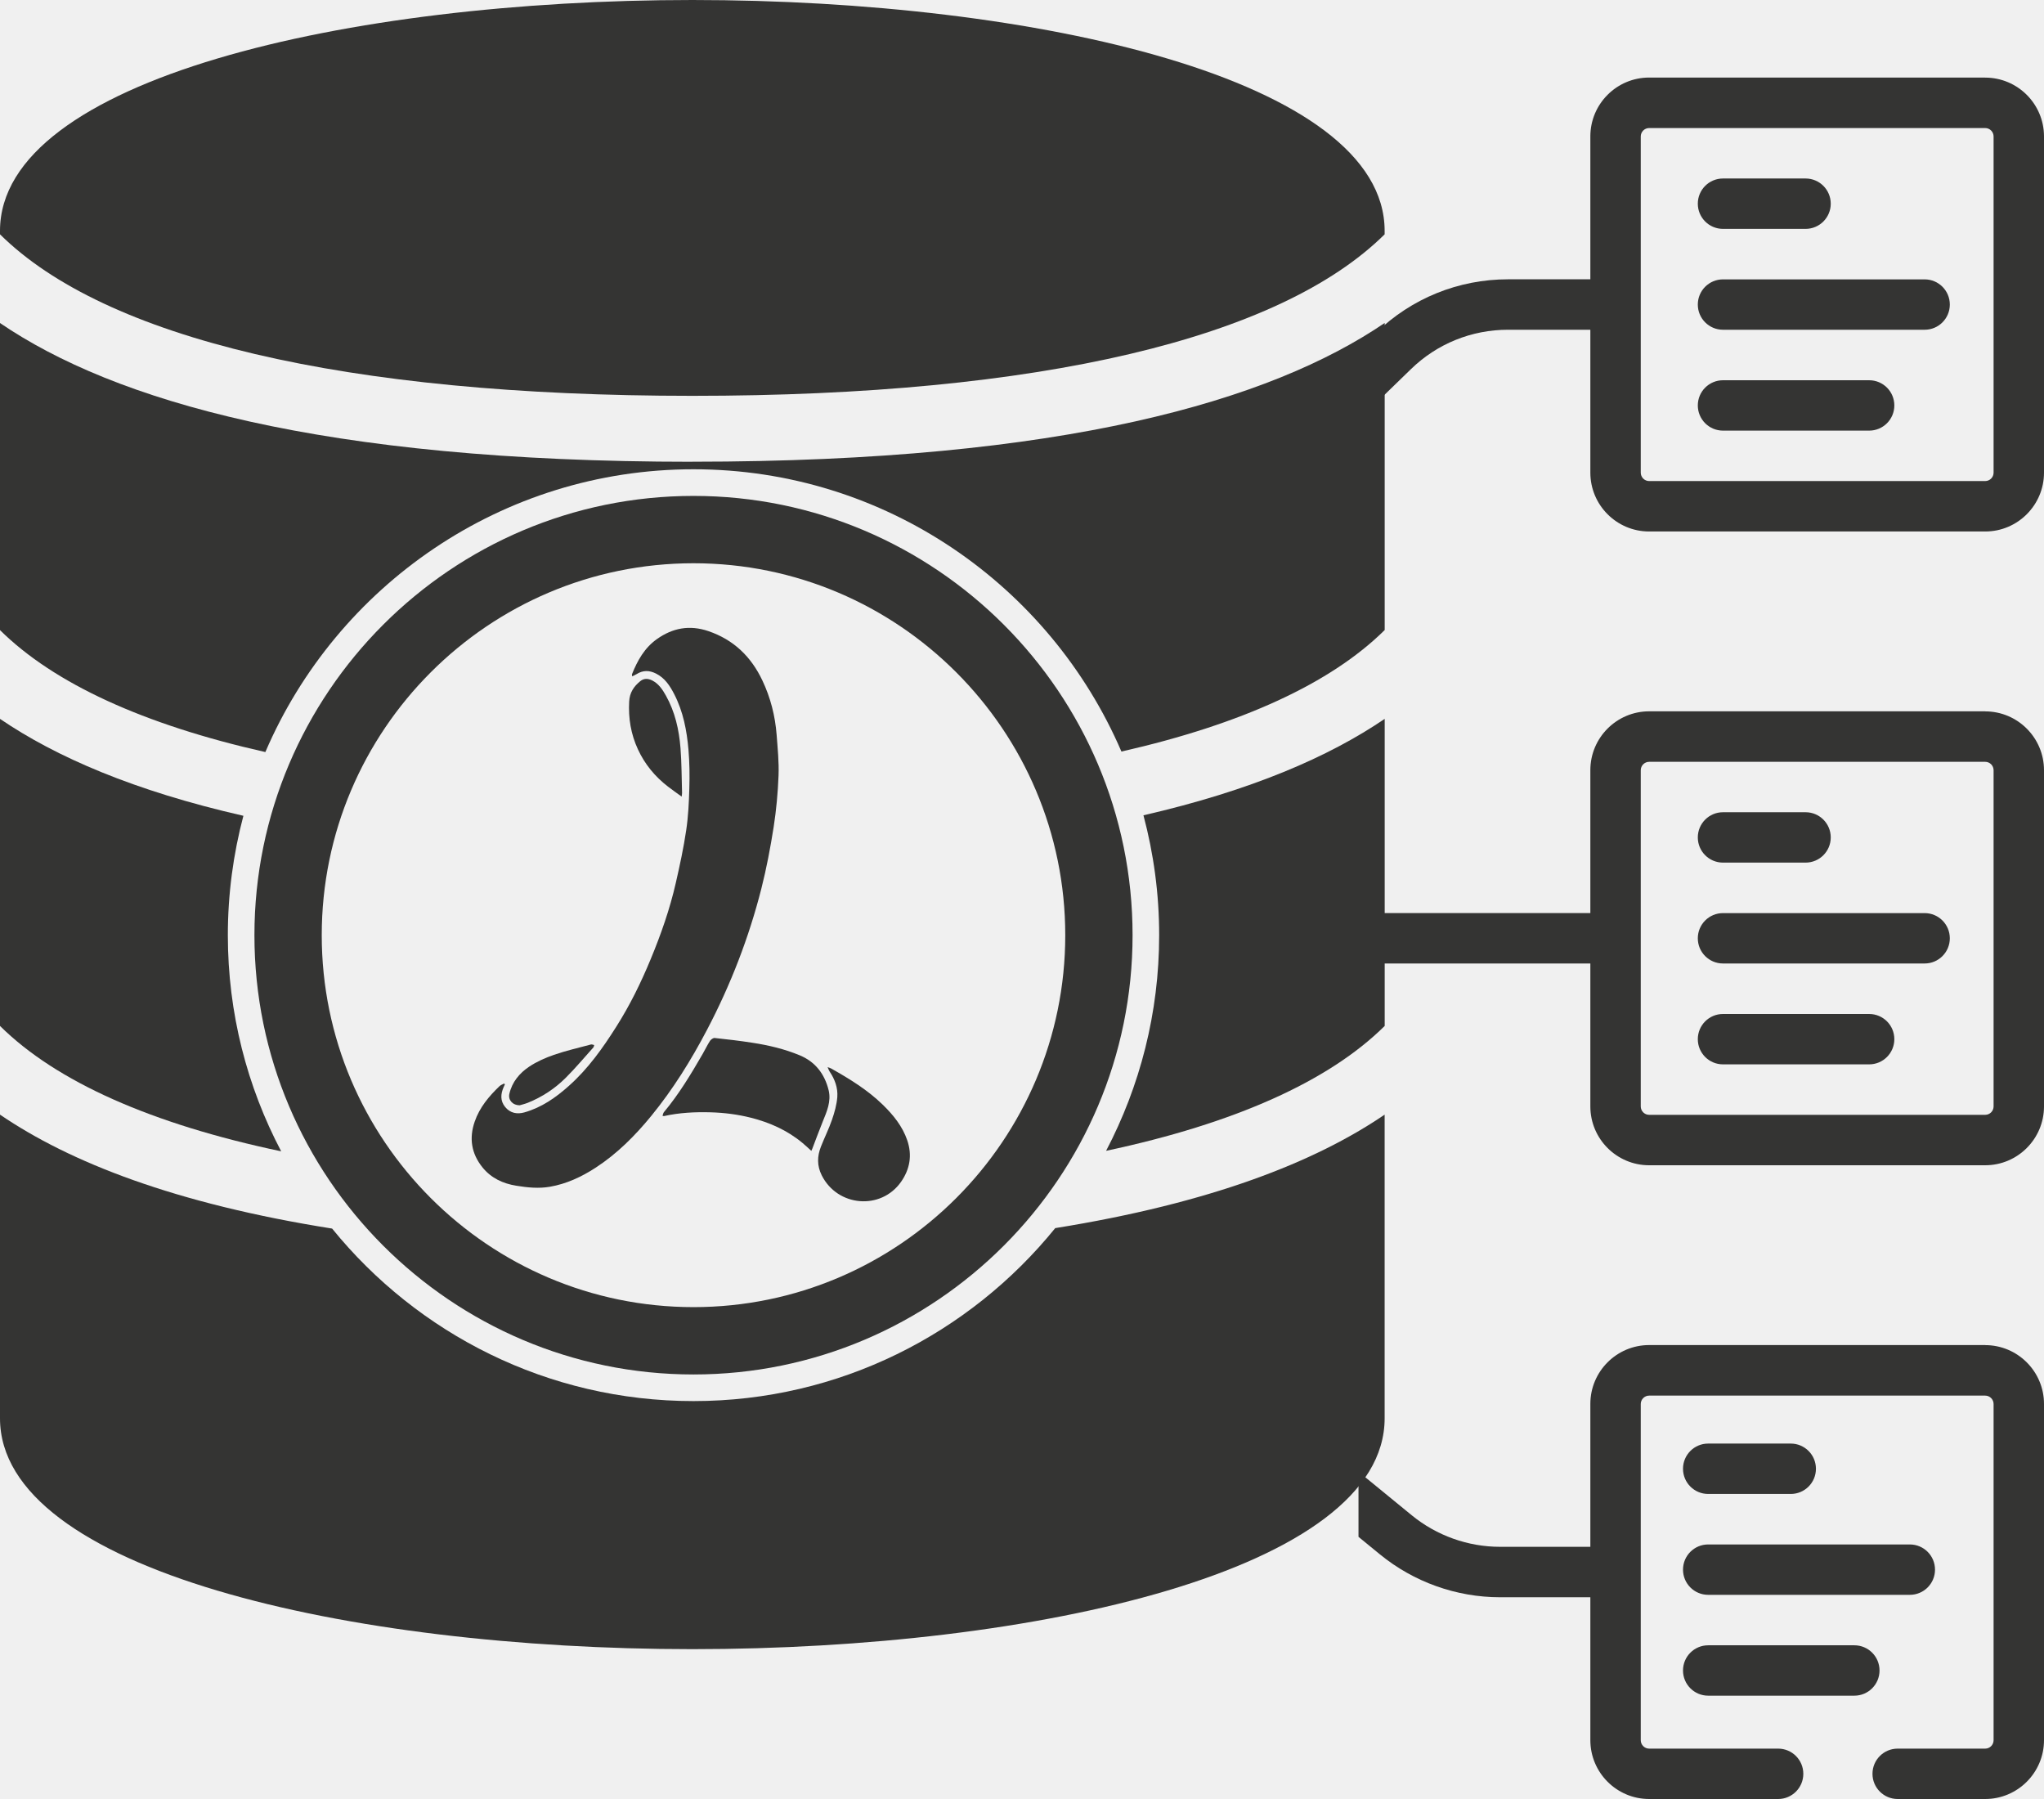
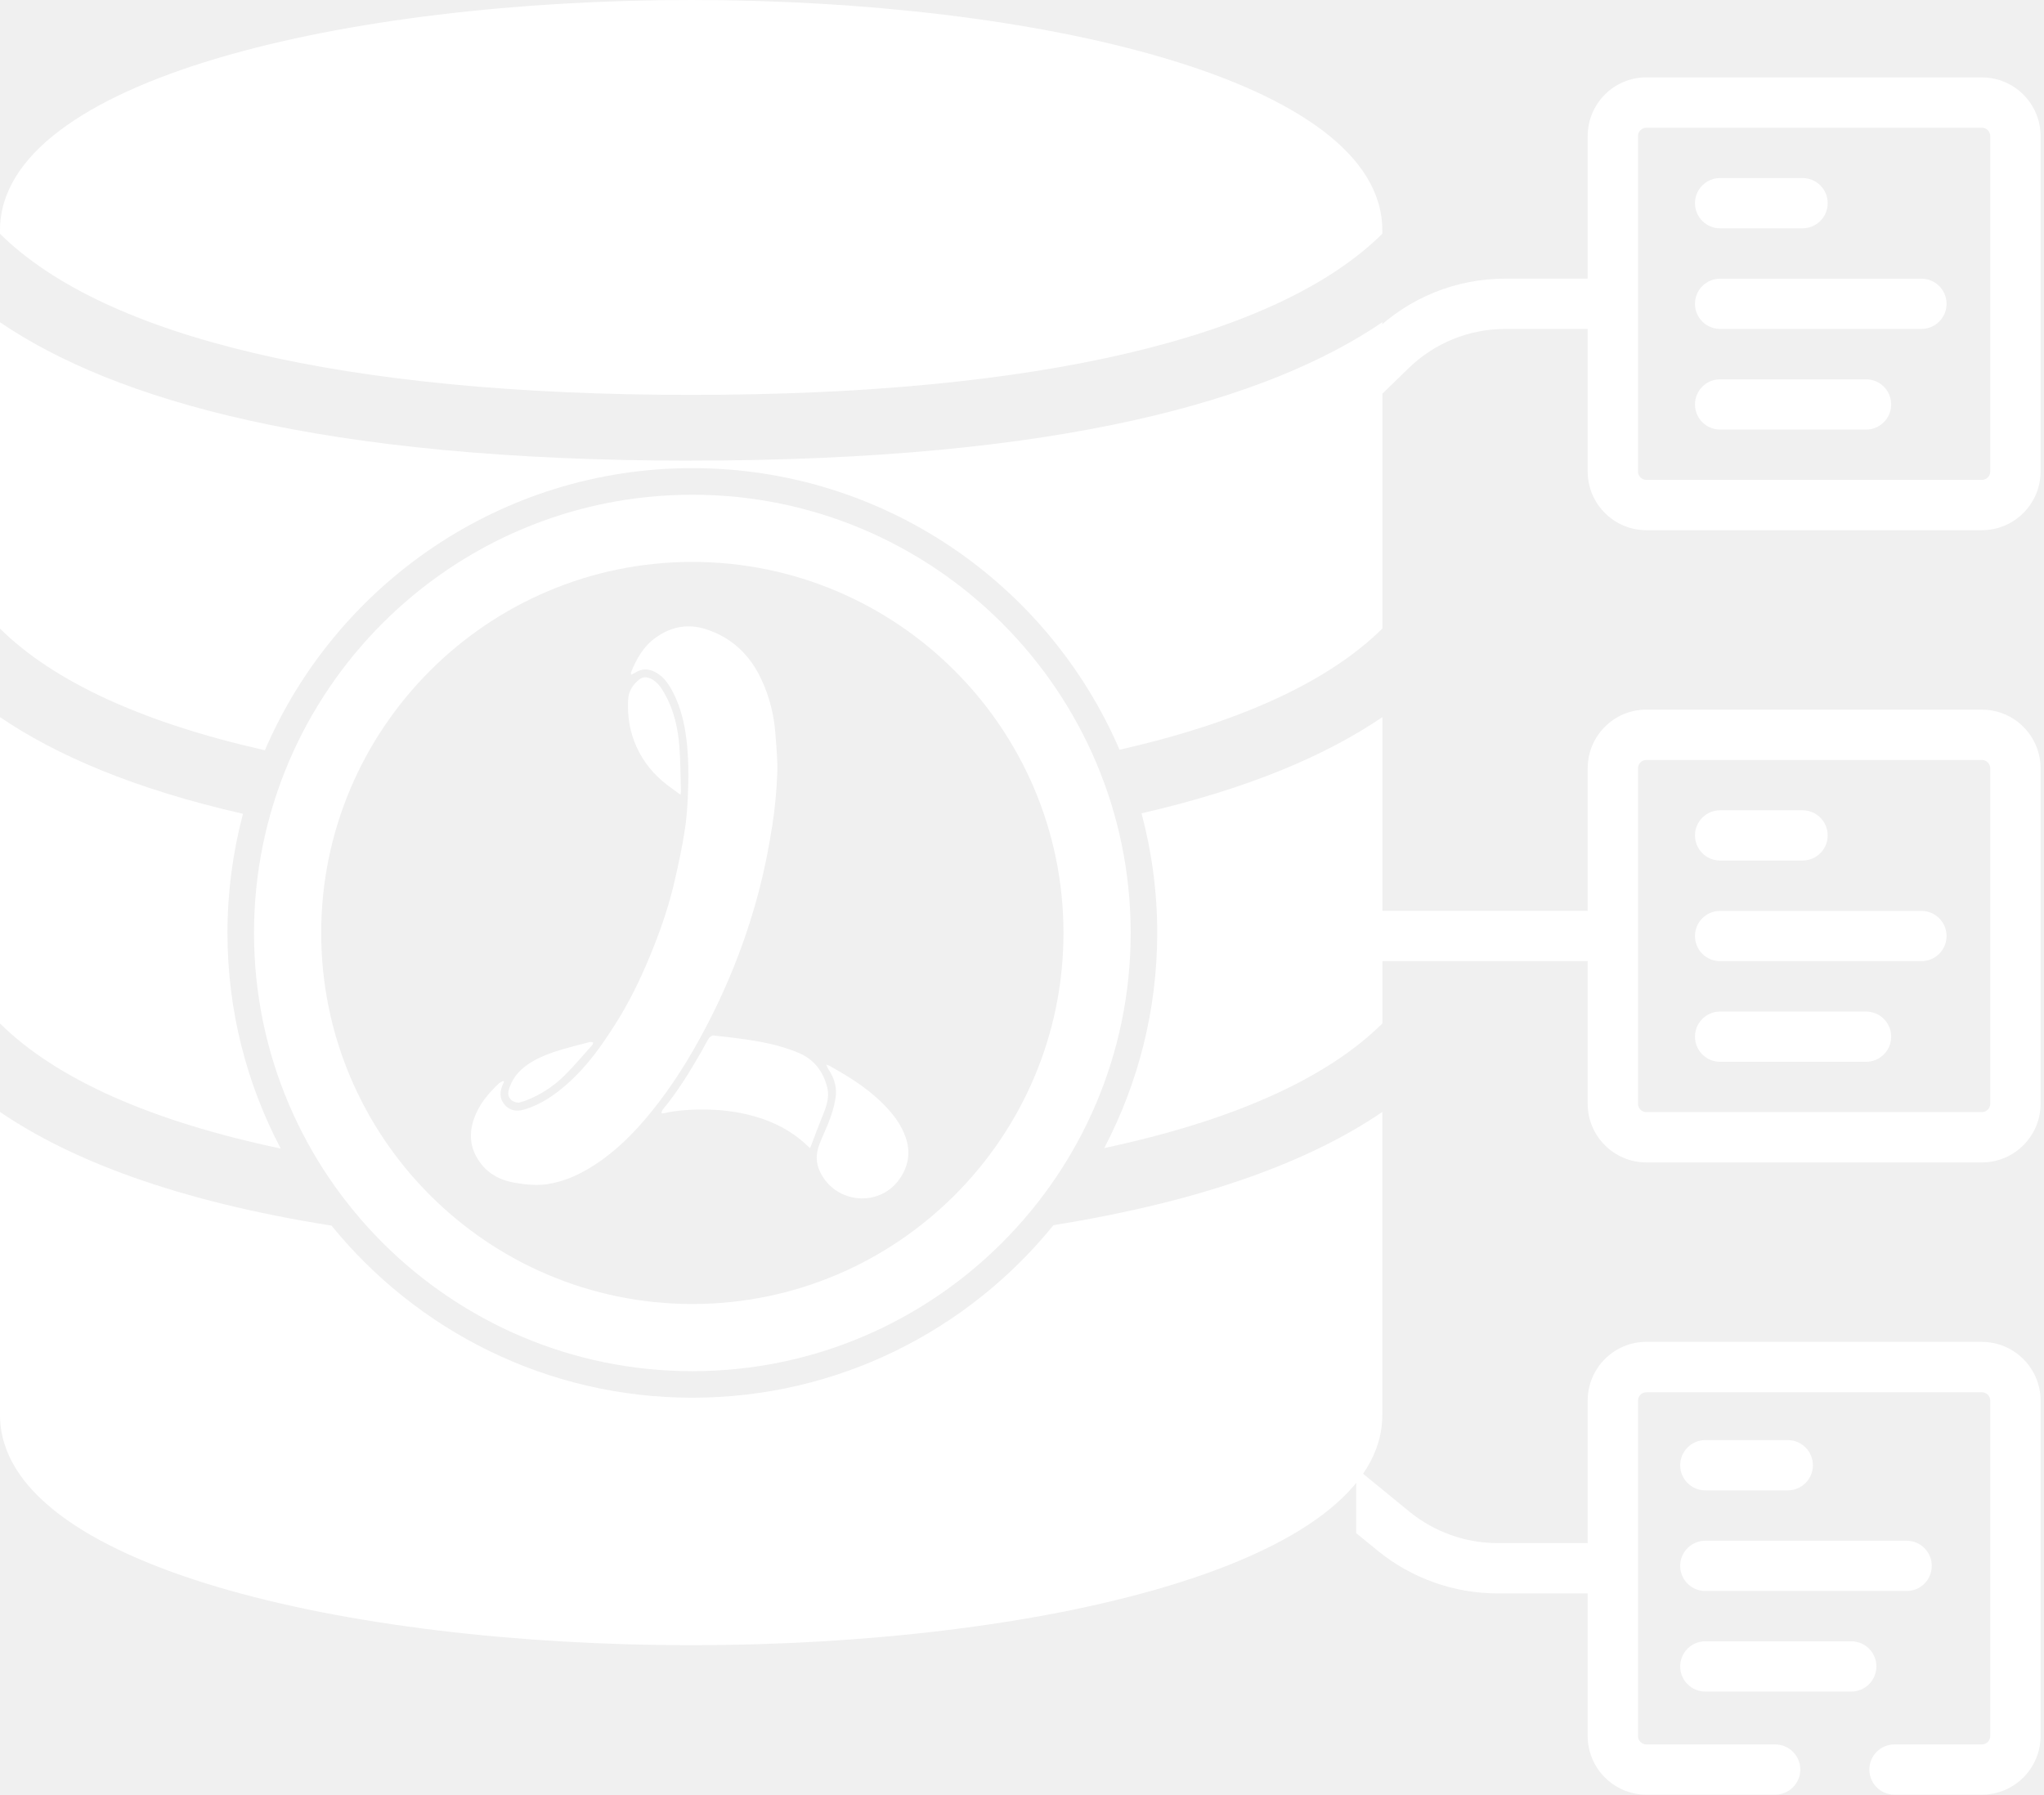
- <svg xmlns="http://www.w3.org/2000/svg" width="250" height="220" viewBox="0 0 250 220" fill="none">
-   <g clip-path="url(#clip0_955_121550)">
-     <path d="M84.677 0C42.597 0 0 9.696 0 28.235V28.655C12.828 41.363 42.108 48.407 84.677 48.407C127.246 48.407 156.526 41.363 169.354 28.655V28.235C169.354 9.696 126.757 0 84.677 0Z" fill="#343433" />
-     <path d="M210.738 27.989H220.837C222.539 27.989 223.917 26.611 223.917 24.909C223.917 23.206 222.539 21.828 220.837 21.828H210.738C209.036 21.828 207.658 23.206 207.658 24.909C207.658 26.611 209.036 27.989 210.738 27.989Z" fill="#343433" />
-     <path d="M210.738 40.325H235.402C237.103 40.325 238.481 38.947 238.481 37.245C238.481 35.542 237.103 34.164 235.402 34.164H210.738C209.036 34.164 207.658 35.542 207.658 37.245C207.658 38.947 209.036 40.325 210.738 40.325Z" fill="#343433" />
-     <path d="M210.738 52.661H228.616C230.317 52.661 231.695 51.283 231.695 49.581C231.695 47.878 230.317 46.5 228.616 46.5H210.738C209.036 46.5 207.658 47.878 207.658 49.581C207.658 51.283 209.036 52.661 210.738 52.661Z" fill="#343433" />
-     <path d="M210.738 105.489H220.837C222.539 105.489 223.917 104.111 223.917 102.409C223.917 100.706 222.539 99.328 220.837 99.328H210.738C209.036 99.328 207.658 100.706 207.658 102.409C207.658 104.111 209.036 105.489 210.738 105.489Z" fill="#343433" />
-     <path d="M210.738 117.825H235.402C237.103 117.825 238.481 116.447 238.481 114.745C238.481 113.042 237.103 111.664 235.402 111.664H210.738C209.036 111.664 207.658 113.042 207.658 114.745C207.658 116.447 209.036 117.825 210.738 117.825Z" fill="#343433" />
-     <path d="M210.738 130.161H228.616C230.317 130.161 231.695 128.783 231.695 127.081C231.695 125.378 230.317 124 228.616 124H210.738C209.036 124 207.658 125.378 207.658 127.081C207.658 128.783 209.036 130.161 210.738 130.161Z" fill="#343433" />
-     <path d="M208.926 182.696H219.026C220.728 182.696 222.106 181.318 222.106 179.616C222.106 177.913 220.728 176.535 219.026 176.535H208.926C207.225 176.535 205.847 177.913 205.847 179.616C205.847 181.318 207.225 182.696 208.926 182.696Z" fill="#343433" />
-     <path d="M208.926 195.032H233.59C235.292 195.032 236.67 193.654 236.67 191.952C236.67 190.249 235.292 188.871 233.59 188.871H208.926C207.225 188.871 205.847 190.249 205.847 191.952C205.847 193.654 207.225 195.032 208.926 195.032Z" fill="#343433" />
-     <path d="M226.804 201.203H208.926C207.225 201.203 205.847 202.581 205.847 204.284C205.847 205.986 207.225 207.364 208.926 207.364H226.804C228.506 207.364 229.884 205.986 229.884 204.284C229.884 202.581 228.506 201.203 226.804 201.203Z" fill="#343433" />
-     <path d="M242.808 164.488H201.706C197.738 164.488 194.514 167.714 194.514 171.683V189.16H183.47C179.543 189.16 175.713 187.789 172.675 185.308L166.157 179.974V187.94L168.768 190.077C172.902 193.46 178.124 195.328 183.47 195.328H194.514V212.805C194.514 216.775 197.738 220 201.706 220H217.483C219.184 220 220.562 218.622 220.562 216.919C220.562 215.217 219.184 213.839 217.483 213.839H201.706C201.141 213.839 200.68 213.377 200.68 212.812V171.697C200.68 171.132 201.141 170.67 201.706 170.67H242.808C243.373 170.67 243.834 171.132 243.834 171.697V212.812C243.834 213.377 243.373 213.839 242.808 213.839H232.102C230.4 213.839 229.022 215.217 229.022 216.919C229.022 218.622 230.4 220 232.102 220H242.808C246.776 220 250 216.775 250 212.805V171.69C250 167.72 246.776 164.495 242.808 164.495V164.488Z" fill="#343433" />
-     <path d="M242.808 86.988H201.706C197.738 86.988 194.514 90.213 194.514 94.183V111.66H166.15V117.828H194.514V135.305C194.514 139.275 197.738 142.5 201.706 142.5H242.808C246.776 142.5 250 139.275 250 135.305V94.19C250 90.22 246.776 86.995 242.808 86.995V86.988ZM243.834 135.305C243.834 135.87 243.373 136.332 242.808 136.332H201.706C201.141 136.332 200.68 135.87 200.68 135.305V94.19C200.68 93.625 201.141 93.163 201.706 93.163H242.808C243.373 93.163 243.834 93.625 243.834 94.19V135.305Z" fill="#343433" />
-     <path d="M242.808 9.484H201.706C197.738 9.484 194.514 12.71 194.514 16.679V34.156H184.448C178.379 34.156 172.633 36.486 168.279 40.717L166.157 42.778V51.371L172.571 45.141C175.768 42.033 179.991 40.324 184.448 40.324H194.514V57.801C194.514 61.771 197.738 64.996 201.706 64.996H242.808C246.776 64.996 250 61.771 250 57.801V16.686C250 12.716 246.776 9.491 242.808 9.491V9.484ZM243.834 57.801C243.834 58.366 243.373 58.828 242.808 58.828H201.706C201.141 58.828 200.68 58.366 200.68 57.801V16.686C200.68 16.121 201.141 15.659 201.706 15.659H242.808C243.373 15.659 243.834 16.121 243.834 16.686V57.801Z" fill="#343433" />
-     <path d="M61.763 132.587C61.708 132.711 61.646 132.835 61.59 132.966C61.232 133.8 61.17 134.613 61.783 135.371C62.41 136.143 63.265 136.281 64.146 136.033C66.227 135.44 67.956 134.241 69.555 132.814C71.918 130.719 73.716 128.183 75.39 125.537C77.05 122.918 78.407 120.148 79.585 117.295C80.846 114.255 81.935 111.147 82.665 107.936C83.147 105.82 83.609 103.698 83.926 101.547C84.181 99.852 84.263 98.129 84.311 96.413C84.36 94.842 84.339 93.264 84.208 91.706C84.008 89.342 83.561 87.013 82.458 84.877C81.935 83.864 81.322 82.919 80.247 82.375C79.434 81.962 78.648 81.941 77.863 82.437C77.705 82.534 77.532 82.602 77.326 82.713C77.312 82.582 77.278 82.506 77.298 82.451C77.966 80.776 78.828 79.232 80.343 78.157C82.272 76.786 84.346 76.4 86.64 77.179C89.733 78.233 91.869 80.301 93.247 83.216C94.246 85.325 94.811 87.551 94.99 89.866C95.114 91.52 95.286 93.181 95.224 94.835C95.141 96.944 94.949 99.059 94.625 101.141C94.225 103.67 93.75 106.199 93.116 108.687C91.587 114.69 89.361 120.437 86.482 125.923C84.532 129.644 82.32 133.207 79.654 136.467C77.67 138.893 75.472 141.098 72.827 142.814C71.112 143.924 69.286 144.778 67.247 145.13C65.876 145.364 64.525 145.226 63.168 145.006C61.515 144.744 60.061 144.068 59 142.745C57.657 141.071 57.353 139.196 58.063 137.156C58.663 135.42 59.799 134.069 61.094 132.828C61.246 132.684 61.467 132.608 61.653 132.504C61.687 132.539 61.721 132.573 61.756 132.608L61.763 132.587Z" fill="#343433" />
-     <path d="M99.227 140.732C98.841 140.387 98.517 140.07 98.173 139.788C96.306 138.23 94.15 137.266 91.814 136.68C90.216 136.28 88.59 136.073 86.936 136.025C85.007 135.97 83.092 136.066 81.204 136.487C81.177 136.487 81.149 136.48 81.032 136.452C81.094 136.294 81.108 136.115 81.204 136.004C83.051 133.799 84.525 131.339 85.958 128.858C86.261 128.334 86.516 127.79 86.84 127.287C86.957 127.114 87.233 126.914 87.412 126.935C88.955 127.1 90.505 127.28 92.041 127.521C94.019 127.824 95.961 128.286 97.808 129.051C99.723 129.843 100.86 131.339 101.349 133.317C101.686 134.702 101.122 135.942 100.619 137.183C100.178 138.272 99.778 139.367 99.358 140.463C99.33 140.532 99.296 140.594 99.234 140.739L99.227 140.732Z" fill="#343433" />
-     <path d="M101.211 130.499C101.46 130.589 101.57 130.616 101.666 130.671C103.912 131.939 106.11 133.283 107.97 135.096C109.258 136.35 110.374 137.721 110.967 139.451C111.587 141.271 111.291 142.973 110.209 144.523C107.743 148.038 102.424 147.576 100.502 143.724C99.916 142.546 99.944 141.402 100.405 140.23C100.839 139.12 101.377 138.052 101.763 136.929C102.073 136.033 102.334 135.096 102.41 134.159C102.493 133.042 102.114 131.988 101.473 131.044C101.384 130.913 101.335 130.754 101.218 130.492L101.211 130.499Z" fill="#343433" />
-     <path d="M83.367 97.413C82.754 96.965 82.217 96.593 81.7 96.193C80.109 94.967 78.862 93.457 78.021 91.631C77.167 89.784 76.843 87.841 76.953 85.801C77.008 84.705 77.511 83.954 78.304 83.306C78.758 82.934 79.254 82.961 79.751 83.203C80.556 83.602 81.025 84.312 81.445 85.063C82.561 87.048 83.05 89.226 83.23 91.466C83.374 93.292 83.367 95.139 83.422 96.972C83.422 97.069 83.402 97.172 83.374 97.413H83.367Z" fill="#343433" />
-     <path d="M63.561 135.165C62.651 135.151 62.135 134.482 62.3 133.766C62.631 132.318 63.54 131.236 64.711 130.451C65.635 129.831 66.695 129.362 67.75 128.997C69.231 128.487 70.767 128.135 72.283 127.729C72.4 127.701 72.545 127.777 72.675 127.798C72.641 127.901 72.634 128.025 72.565 128.101C71.442 129.348 70.368 130.637 69.183 131.815C67.86 133.132 66.31 134.152 64.567 134.855C64.188 135.006 63.788 135.096 63.568 135.165H63.561Z" fill="#343433" />
-     <path d="M84.822 168.084C55.211 168.084 31.119 143.984 31.119 114.364C31.119 84.744 55.211 60.645 84.822 60.645C114.432 60.645 138.524 84.744 138.524 114.364C138.524 143.984 114.432 168.084 84.822 168.084ZM84.822 68.88C59.751 68.88 39.352 89.286 39.352 114.364C39.352 139.443 59.751 159.849 84.822 159.849C109.892 159.849 130.291 139.443 130.291 114.364C130.291 89.286 109.892 68.88 84.822 68.88Z" fill="#343433" />
-     <path d="M84.677 56.47C39.255 56.47 13.944 49 0 39.503V77.055C6.6 83.588 17.582 88.619 32.456 91.969C41.171 71.659 61.356 57.387 84.821 57.387C108.286 57.387 128.431 71.625 137.16 91.907C151.903 88.557 162.795 83.547 169.36 77.048V39.496C155.416 48.993 130.105 56.463 84.684 56.463L84.677 56.47Z" fill="#343433" />
-     <path d="M129.058 150.195C118.607 163.082 102.665 171.339 84.821 171.339C66.978 171.339 51.071 163.103 40.62 150.243C21.447 147.204 8.563 142.146 0 136.309V173.44C0 191.979 42.597 201.675 84.677 201.675C126.757 201.675 169.354 191.979 169.354 173.44V136.309C160.838 142.111 148.052 147.142 129.058 150.188V150.195Z" fill="#343433" />
-     <path d="M27.867 114.367C27.867 109.322 28.536 104.429 29.769 99.764C16.431 96.725 6.834 92.569 0 87.91V125.462C6.882 132.278 18.525 137.454 34.392 140.796C30.23 132.892 27.867 123.898 27.867 114.367Z" fill="#343433" />
-     <path d="M139.854 99.702C141.101 104.381 141.776 109.295 141.776 114.367C141.776 123.877 139.42 132.843 135.286 140.734C150.994 137.392 162.52 132.237 169.361 125.462V87.91C162.568 92.534 153.054 96.669 139.861 99.702H139.854Z" fill="#343433" />
+ <svg xmlns="http://www.w3.org/2000/svg" width="501" height="440" viewBox="0 0 501 440" fill="none">
+   <g clip-path="url(#clip0_955_121606)">
+     <path d="M169.409 0C85.221 0 0 19.393 0 56.47V57.31C25.664 82.727 84.243 96.813 169.409 96.813C254.575 96.813 313.154 82.727 338.818 57.31V56.47C338.818 19.393 253.596 0 169.409 0Z" fill="white" />
+     <path d="M421.613 55.974H441.819C445.224 55.974 447.98 53.218 447.98 49.813C447.98 46.409 445.224 43.652 441.819 43.652H421.613C418.209 43.652 415.452 46.409 415.452 49.813C415.452 53.218 418.209 55.974 421.613 55.974Z" fill="white" />
+     <path d="M421.613 80.646H470.957C474.361 80.646 477.118 77.89 477.118 74.485C477.118 71.081 474.361 68.324 470.957 68.324H421.613C418.209 68.324 415.452 71.081 415.452 74.485C415.452 77.89 418.209 80.646 421.613 80.646Z" fill="white" />
+     <path d="M421.613 105.318H457.381C460.785 105.318 463.542 102.562 463.542 99.157C463.542 95.753 460.785 92.996 457.381 92.996H421.613C418.209 92.996 415.452 95.753 415.452 99.157C415.452 102.562 418.209 105.318 421.613 105.318Z" fill="white" />
+     <path d="M421.613 210.978H441.819C445.224 210.978 447.98 208.222 447.98 204.817C447.98 201.413 445.224 198.656 441.819 198.656H421.613C418.209 198.656 415.452 201.413 415.452 204.817C415.452 208.222 418.209 210.978 421.613 210.978Z" fill="white" />
+     <path d="M421.613 235.65H470.957C474.361 235.65 477.118 232.894 477.118 229.489C477.118 226.085 474.361 223.328 470.957 223.328H421.613C418.209 223.328 415.452 226.085 415.452 229.489C415.452 232.894 418.209 235.65 421.613 235.65Z" fill="white" />
+     <path d="M421.613 260.322H457.381C460.785 260.322 463.542 257.566 463.542 254.161C463.542 250.757 460.785 248 457.381 248H421.613C418.209 248 415.452 250.757 415.452 254.161C415.452 257.566 418.209 260.322 421.613 260.322Z" fill="white" />
+     <path d="M417.988 365.392H438.194C441.599 365.392 444.355 362.636 444.355 359.231C444.355 355.827 441.599 353.07 438.194 353.07H417.988C414.584 353.07 411.827 355.827 411.827 359.231C411.827 362.636 414.584 365.392 417.988 365.392Z" fill="white" />
+     <path d="M417.988 390.064H467.332C470.736 390.064 473.493 387.308 473.493 383.903C473.493 380.499 470.736 377.742 467.332 377.742H417.988C414.584 377.742 411.827 380.499 411.827 383.903C411.827 387.308 414.584 390.064 417.988 390.064Z" fill="white" />
+     <path d="M453.756 402.398H417.988C414.584 402.398 411.827 405.155 411.827 408.56C411.827 411.964 414.584 414.721 417.988 414.721H453.756C457.16 414.721 459.917 411.964 459.917 408.56C459.917 405.155 457.16 402.398 453.756 402.398Z" fill="white" />
+     <path d="M485.773 328.977H403.543C395.604 328.977 389.153 335.427 389.153 343.366V378.32H367.059C359.203 378.32 351.539 375.577 345.461 370.616L332.422 359.947V375.881L337.646 380.153C345.916 386.921 356.363 390.656 367.059 390.656H389.153V425.61C389.153 433.549 395.604 440 403.543 440H435.106C438.511 440 441.268 437.243 441.268 433.839C441.268 430.434 438.511 427.678 435.106 427.678H403.543C402.413 427.678 401.489 426.754 401.489 425.624V343.394C401.489 342.264 402.413 341.34 403.543 341.34H485.773C486.904 341.34 487.827 342.264 487.827 343.394V425.624C487.827 426.754 486.904 427.678 485.773 427.678H464.354C460.95 427.678 458.193 430.434 458.193 433.839C458.193 437.243 460.95 440 464.354 440H485.773C493.712 440 500.163 433.549 500.163 425.61V343.38C500.163 335.441 493.712 328.99 485.773 328.99V328.977Z" fill="white" />
+     <path d="M485.773 173.969H403.543C395.604 173.969 389.153 180.419 389.153 188.358V223.312H332.408V235.648H389.153V270.603C389.153 278.542 395.604 284.992 403.543 284.992H485.773C493.713 284.992 500.163 278.542 500.163 270.603V188.372C500.163 180.433 493.713 173.983 485.773 173.983V173.969ZM487.827 270.603C487.827 271.733 486.904 272.656 485.773 272.656H403.543C402.413 272.656 401.489 271.733 401.489 270.603V188.372C401.489 187.242 402.413 186.318 403.543 186.318H485.773C486.904 186.318 487.827 187.242 487.827 188.372V270.603Z" fill="white" />
+     <path d="M485.773 18.965H403.543C395.604 18.965 389.153 25.415 389.153 33.355V68.309H369.016C356.873 68.309 345.378 72.967 336.667 81.43L332.422 85.551V102.739L345.254 90.279C351.649 84.063 360.098 80.644 369.016 80.644H389.153V115.599C389.153 123.538 395.604 129.988 403.543 129.988H485.773C493.712 129.988 500.163 123.538 500.163 115.599V33.368C500.163 25.429 493.712 18.979 485.773 18.979V18.965ZM487.827 115.599C487.827 116.729 486.904 117.652 485.773 117.652H403.543C402.413 117.652 401.489 116.729 401.489 115.599V33.368C401.489 32.238 402.413 31.315 403.543 31.315H485.773C486.904 31.315 487.827 32.238 487.827 33.368V115.599Z" fill="white" />
+     <path d="M123.566 265.174C123.456 265.422 123.332 265.67 123.222 265.932C122.505 267.6 122.381 269.226 123.608 270.743C124.862 272.286 126.571 272.562 128.335 272.066C132.498 270.88 135.957 268.482 139.155 265.629C143.883 261.439 147.48 256.367 150.829 251.074C154.151 245.836 156.866 240.296 159.223 234.589C161.746 228.511 163.923 222.295 165.384 215.872C166.349 211.64 167.273 207.395 167.907 203.095C168.417 199.704 168.582 196.258 168.678 192.826C168.775 189.684 168.734 186.527 168.472 183.412C168.072 178.685 167.176 174.026 164.971 169.753C163.923 167.727 162.697 165.839 160.546 164.75C158.92 163.923 157.349 163.882 155.777 164.874C155.46 165.067 155.116 165.205 154.702 165.425C154.675 165.163 154.606 165.012 154.647 164.902C155.984 161.552 157.707 158.465 160.739 156.315C164.599 153.572 168.747 152.8 173.337 154.357C179.526 156.466 183.799 160.601 186.555 166.432C188.554 170.649 189.684 175.101 190.042 179.732C190.29 183.04 190.635 186.362 190.511 189.67C190.346 193.888 189.96 198.119 189.312 202.282C188.512 207.34 187.561 212.398 186.293 217.374C183.233 229.379 178.782 240.874 173.02 251.846C169.12 259.289 164.695 266.415 159.361 272.934C155.391 277.786 150.995 282.196 145.702 285.628C142.27 287.847 138.617 289.557 134.538 290.259C131.795 290.728 129.093 290.452 126.378 290.011C123.07 289.488 120.162 288.137 118.039 285.491C115.351 282.141 114.745 278.392 116.165 274.312C117.364 270.839 119.638 268.138 122.229 265.657C122.532 265.367 122.973 265.215 123.346 265.009C123.415 265.078 123.483 265.147 123.552 265.215L123.566 265.174Z" fill="white" />
+     <path d="M198.519 281.464C197.747 280.775 197.099 280.141 196.41 279.576C192.674 276.461 188.36 274.531 183.688 273.36C180.49 272.56 177.237 272.147 173.929 272.05C170.07 271.94 166.238 272.133 162.462 272.974C162.407 272.974 162.352 272.96 162.117 272.905C162.241 272.588 162.269 272.229 162.462 272.009C166.156 267.598 169.105 262.678 171.972 257.716C172.579 256.668 173.089 255.579 173.736 254.573C173.971 254.229 174.522 253.829 174.88 253.87C177.968 254.201 181.069 254.559 184.143 255.042C188.098 255.648 191.985 256.572 195.679 258.102C199.511 259.687 201.785 262.678 202.764 266.633C203.439 269.404 202.309 271.885 201.303 274.366C200.421 276.543 199.621 278.735 198.78 280.927C198.725 281.064 198.656 281.188 198.532 281.478L198.519 281.464Z" fill="white" />
+     <path d="M202.488 260.998C202.984 261.177 203.205 261.232 203.398 261.343C207.891 263.879 212.288 266.567 216.009 270.192C218.587 272.7 220.82 275.443 222.005 278.902C223.246 282.541 222.653 285.946 220.489 289.047C215.555 296.076 204.914 295.153 201.069 287.448C199.897 285.091 199.952 282.803 200.876 280.46C201.744 278.241 202.819 276.105 203.591 273.858C204.211 272.066 204.735 270.192 204.886 268.317C205.052 266.084 204.294 263.975 203.012 262.087C202.833 261.825 202.736 261.508 202.502 260.984L202.488 260.998Z" fill="white" />
+     <path d="M166.79 194.826C165.563 193.93 164.488 193.186 163.454 192.387C160.27 189.933 157.776 186.915 156.094 183.262C154.385 179.568 153.737 175.681 153.958 171.602C154.068 169.41 155.074 167.908 156.659 166.612C157.569 165.868 158.561 165.923 159.554 166.405C161.166 167.205 162.103 168.624 162.944 170.127C165.177 174.096 166.156 178.452 166.514 182.931C166.804 186.584 166.79 190.278 166.9 193.944C166.9 194.137 166.859 194.344 166.804 194.826H166.79Z" fill="white" />
+     <path d="M127.164 270.329C125.344 270.302 124.31 268.965 124.641 267.531C125.303 264.637 127.122 262.473 129.465 260.902C131.312 259.661 133.435 258.724 135.544 257.993C138.507 256.973 141.581 256.27 144.613 255.457C144.847 255.402 145.137 255.554 145.399 255.595C145.33 255.802 145.316 256.05 145.178 256.202C142.932 258.696 140.781 261.274 138.411 263.631C135.764 266.263 132.663 268.303 129.176 269.709C128.418 270.012 127.618 270.191 127.177 270.329H127.164Z" fill="white" />
+     <path d="M169.699 336.172C110.459 336.172 62.259 287.973 62.259 228.733C62.259 169.493 110.459 121.293 169.699 121.293C228.939 121.293 277.138 169.493 277.138 228.733C277.138 287.973 228.939 336.172 169.699 336.172ZM169.699 137.764C119.542 137.764 78.73 178.576 78.73 228.733C78.73 278.89 119.542 319.702 169.699 319.702C219.855 319.702 260.667 278.89 260.667 228.733C260.667 178.576 219.855 137.764 169.699 137.764Z" fill="white" />
+     <path d="M169.409 112.94C78.537 112.94 27.897 97.999 0 79.006V154.11C13.204 167.177 35.175 177.239 64.933 183.937C82.368 143.318 122.753 114.773 169.698 114.773C216.644 114.773 256.946 143.249 274.409 183.813C303.905 177.115 325.696 167.094 338.832 154.097V78.992C310.934 97.985 260.295 112.926 169.423 112.926L169.409 112.94Z" fill="white" />
+     <path d="M258.2 300.39C237.291 326.165 205.397 342.677 169.698 342.677C134 342.677 102.175 326.206 81.266 300.487C42.907 294.408 17.133 284.292 0 272.617V346.881C0 383.958 85.221 403.351 169.409 403.351C253.596 403.351 338.818 383.958 338.818 346.881V272.617C321.782 284.223 296.2 294.284 258.2 300.376V300.39Z" fill="white" />
+     <path d="M55.753 228.73C55.753 218.641 57.09 208.855 59.557 199.523C32.873 193.445 13.673 185.134 0 175.816V250.921C13.769 264.552 37.063 274.904 68.806 281.588C60.48 265.779 55.753 247.792 55.753 228.73Z" fill="white" />
+     <path d="M279.798 199.399C282.293 208.758 283.644 218.586 283.644 228.73C283.644 247.751 278.93 265.683 270.66 281.464C302.086 274.78 325.145 264.47 338.832 250.921V175.816C325.241 185.065 306.207 193.335 279.812 199.399H279.798Z" fill="white" />
  </g>
  <defs>
-     <clipPath id="clip0_955_121550">
-       <rect width="250" height="220" fill="white" />
+     <clipPath id="clip0_955_121606">
+       <rect width="500.164" height="440" fill="white" />
    </clipPath>
  </defs>
</svg>
